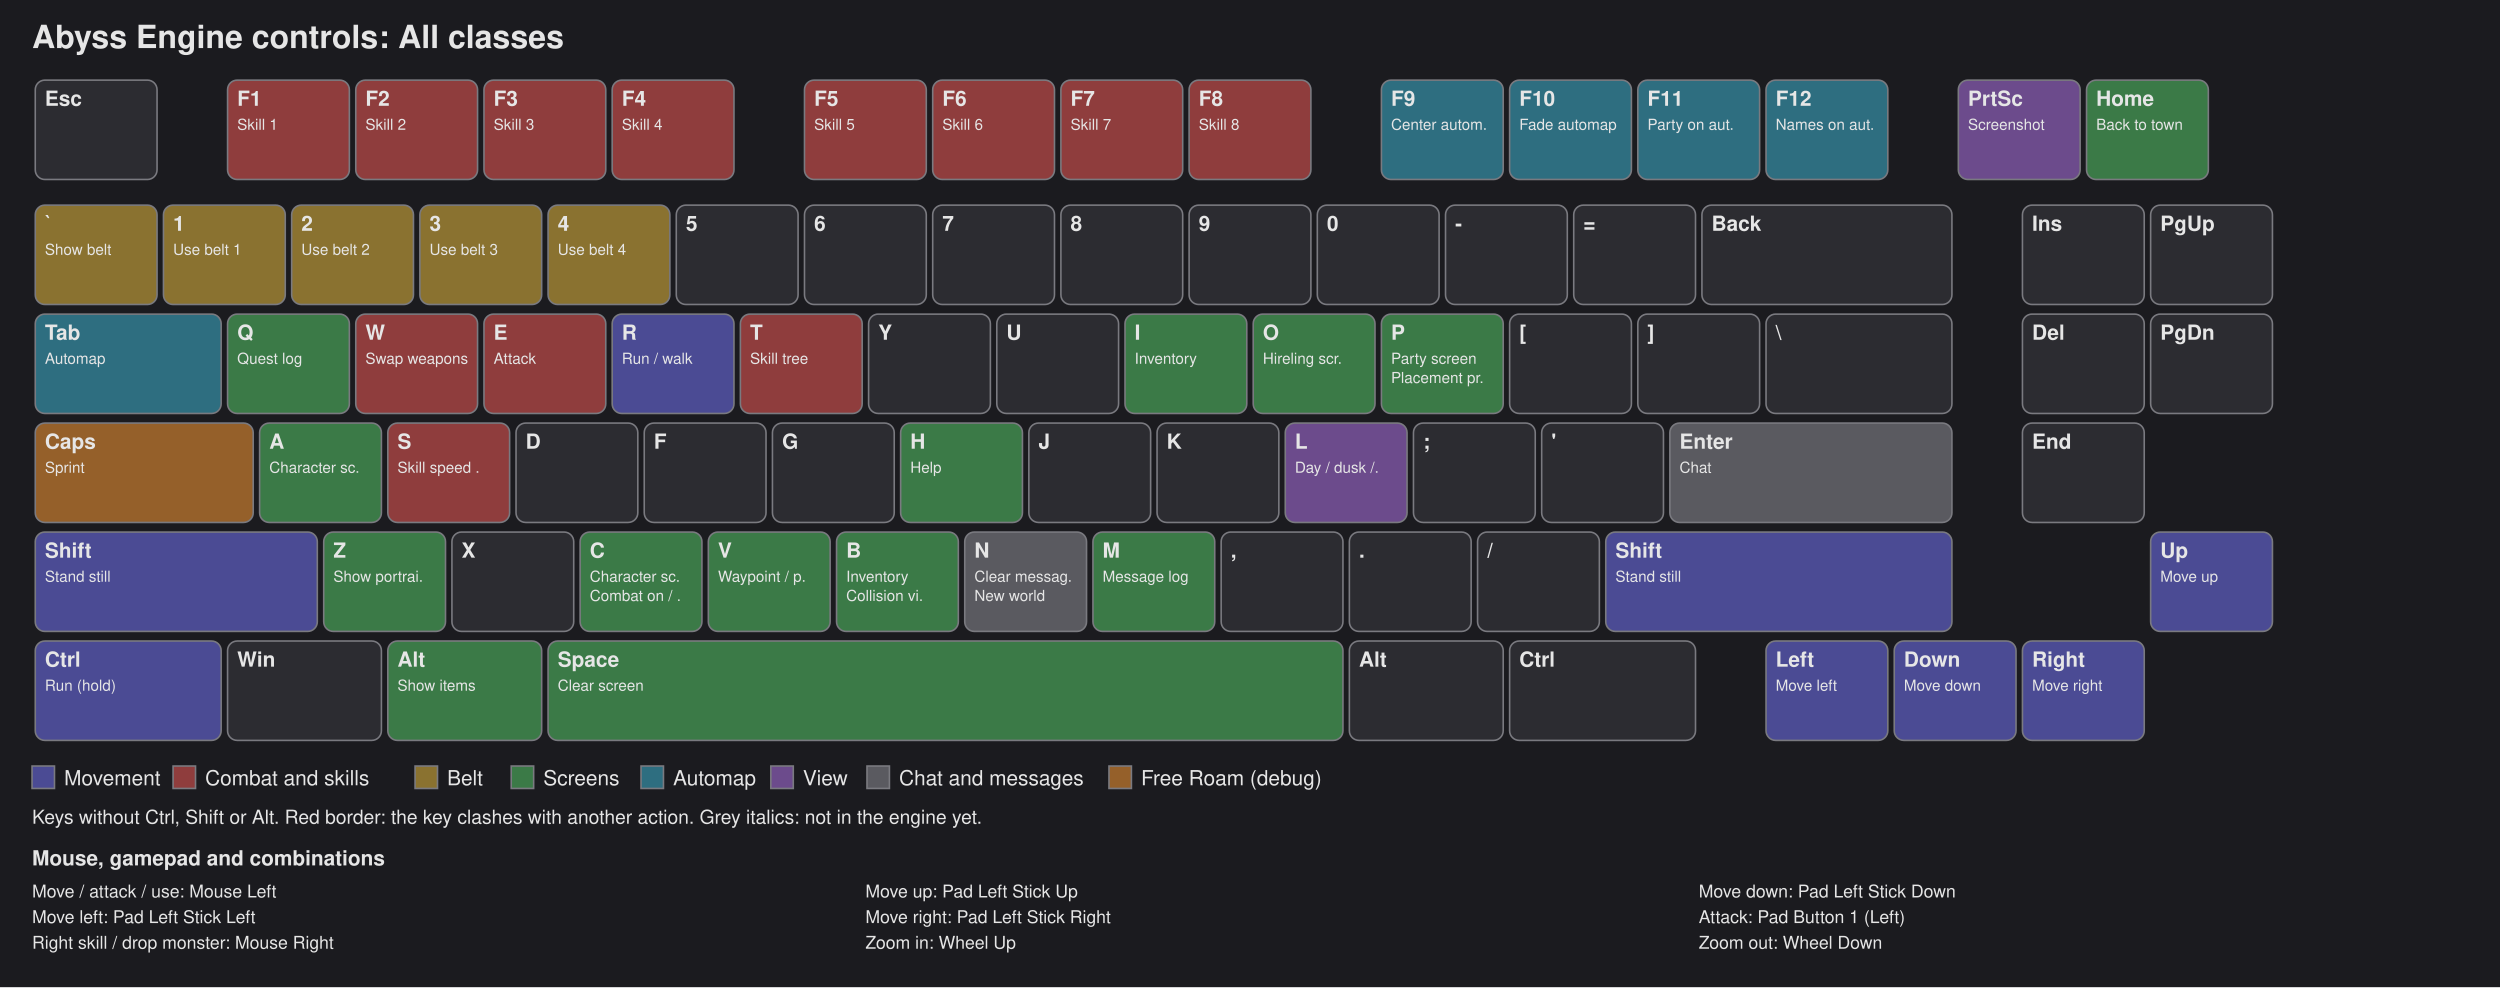
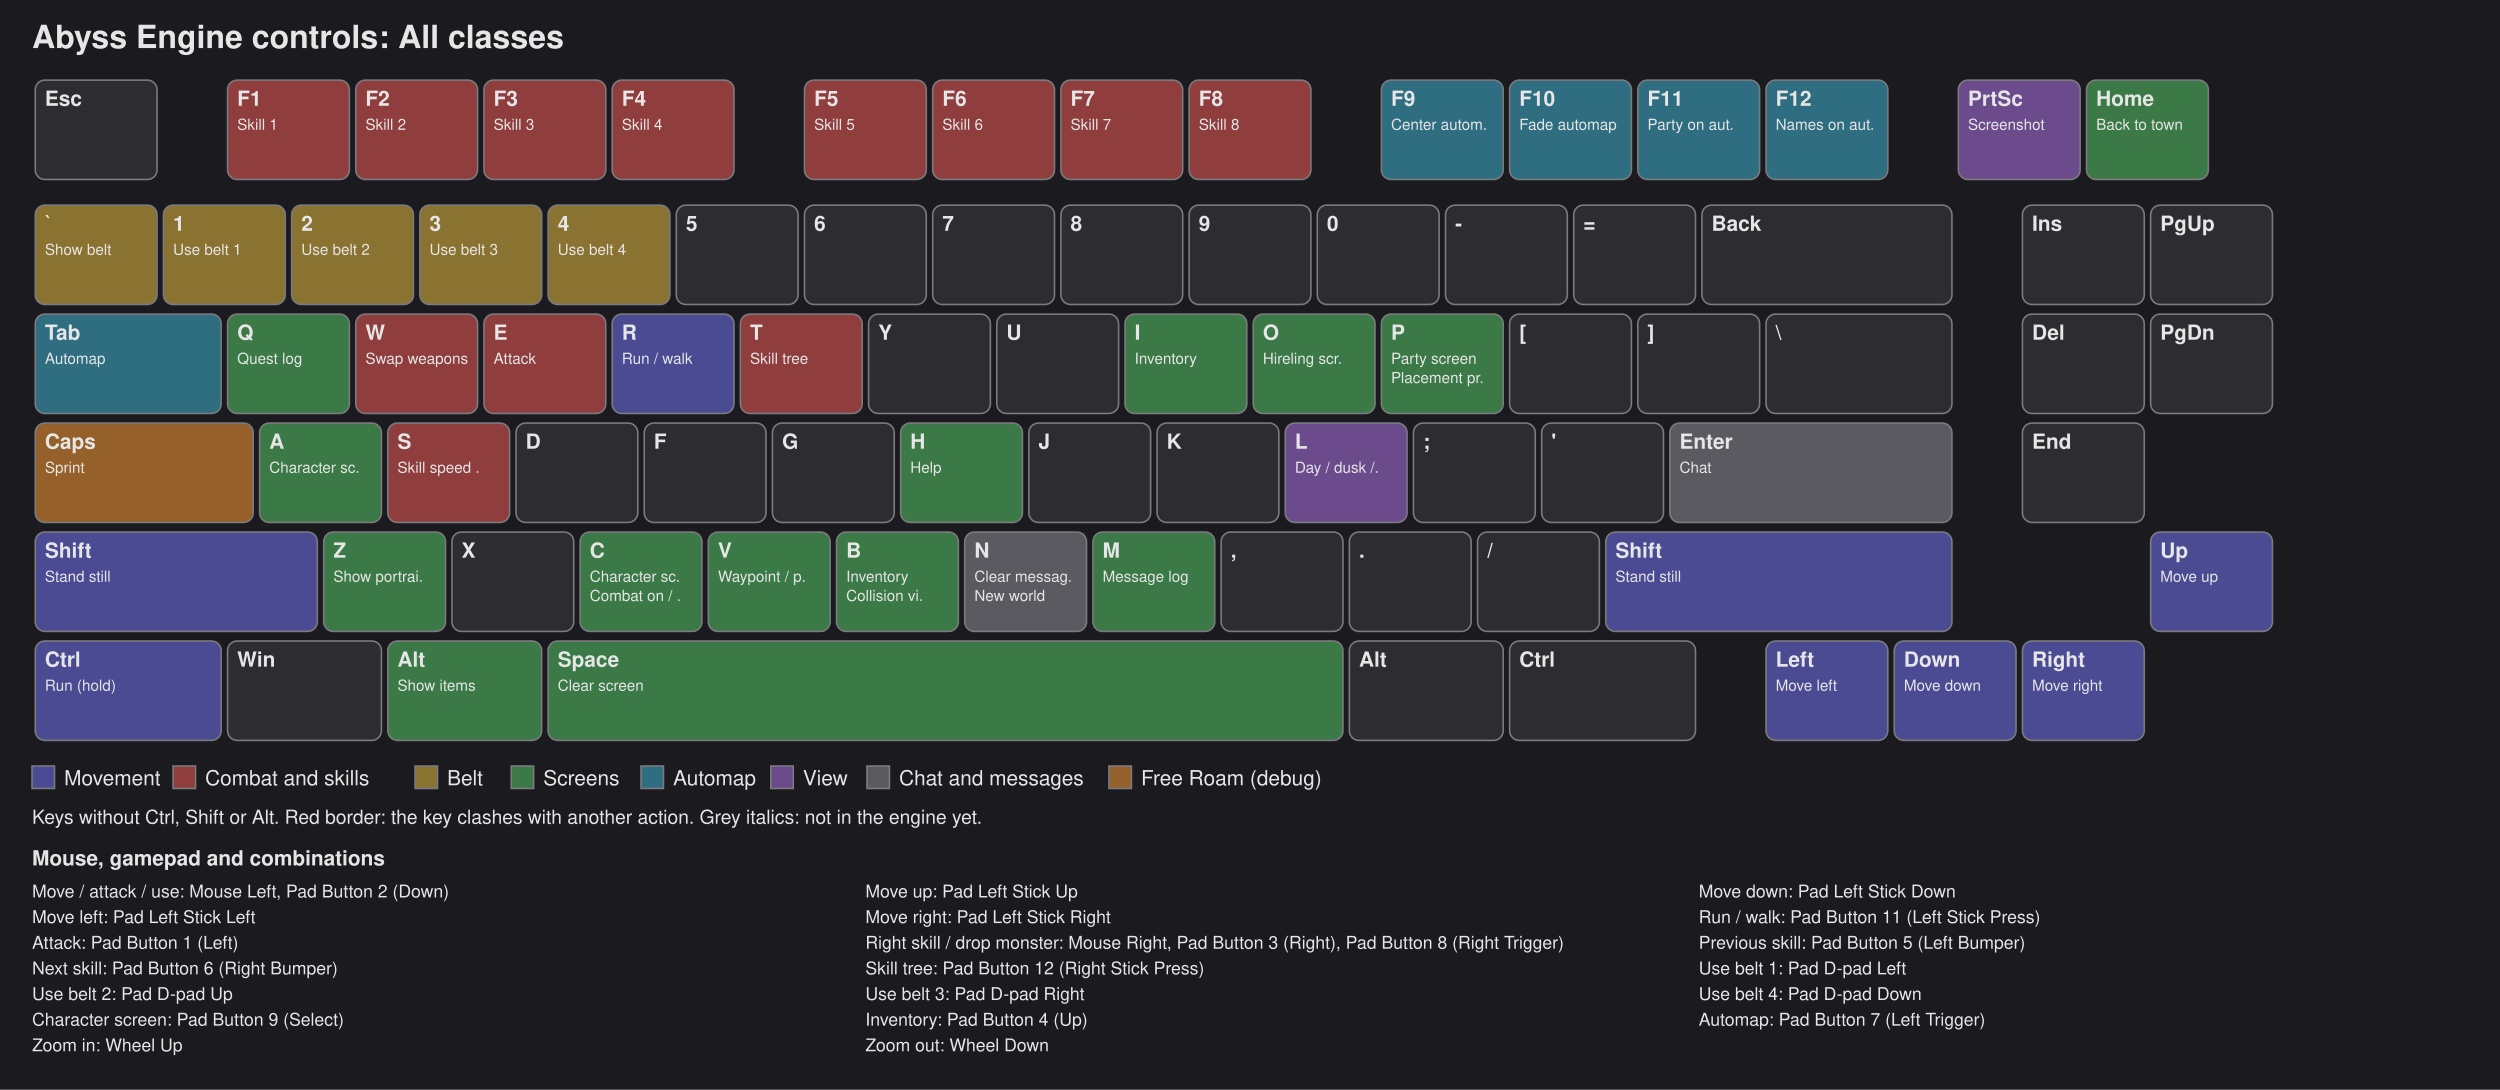
- <svg xmlns="http://www.w3.org/2000/svg" width="1560" height="616" viewBox="0 0 1560 616" font-family="Segoe UI, Helvetica, Arial, sans-serif" fill="#e6e6e6">
+ <svg xmlns="http://www.w3.org/2000/svg" width="1560" height="680" viewBox="0 0 1560 680" font-family="Segoe UI, Helvetica, Arial, sans-serif" fill="#e6e6e6">
  <rect width="100%" height="100%" fill="#1b1b1f" />
  <text x="20" y="30" font-size="20" font-weight="bold">Abyss Engine controls: All classes</text>
  <rect x="22" y="50" width="76" height="62" rx="6" fill="#2c2c31" stroke="#7a7a80" stroke-width="1" />
  <text x="28" y="66" font-size="13" font-weight="bold">Esc</text>
  <rect x="142" y="50" width="76" height="62" rx="6" fill="#8f3d3d" stroke="#7a7a80" stroke-width="1" />
  <text x="148" y="66" font-size="13" font-weight="bold">F1</text>
  <text x="148" y="81" font-size="9.5">Skill 1</text>
  <rect x="222" y="50" width="76" height="62" rx="6" fill="#8f3d3d" stroke="#7a7a80" stroke-width="1" />
  <text x="228" y="66" font-size="13" font-weight="bold">F2</text>
  <text x="228" y="81" font-size="9.5">Skill 2</text>
  <rect x="302" y="50" width="76" height="62" rx="6" fill="#8f3d3d" stroke="#7a7a80" stroke-width="1" />
  <text x="308" y="66" font-size="13" font-weight="bold">F3</text>
  <text x="308" y="81" font-size="9.5">Skill 3</text>
  <rect x="382" y="50" width="76" height="62" rx="6" fill="#8f3d3d" stroke="#7a7a80" stroke-width="1" />
  <text x="388" y="66" font-size="13" font-weight="bold">F4</text>
  <text x="388" y="81" font-size="9.5">Skill 4</text>
  <rect x="502" y="50" width="76" height="62" rx="6" fill="#8f3d3d" stroke="#7a7a80" stroke-width="1" />
  <text x="508" y="66" font-size="13" font-weight="bold">F5</text>
  <text x="508" y="81" font-size="9.5">Skill 5</text>
  <rect x="582" y="50" width="76" height="62" rx="6" fill="#8f3d3d" stroke="#7a7a80" stroke-width="1" />
  <text x="588" y="66" font-size="13" font-weight="bold">F6</text>
  <text x="588" y="81" font-size="9.5">Skill 6</text>
  <rect x="662" y="50" width="76" height="62" rx="6" fill="#8f3d3d" stroke="#7a7a80" stroke-width="1" />
  <text x="668" y="66" font-size="13" font-weight="bold">F7</text>
  <text x="668" y="81" font-size="9.5">Skill 7</text>
  <rect x="742" y="50" width="76" height="62" rx="6" fill="#8f3d3d" stroke="#7a7a80" stroke-width="1" />
  <text x="748" y="66" font-size="13" font-weight="bold">F8</text>
  <text x="748" y="81" font-size="9.5">Skill 8</text>
  <rect x="862" y="50" width="76" height="62" rx="6" fill="#2e6e80" stroke="#7a7a80" stroke-width="1" />
  <text x="868" y="66" font-size="13" font-weight="bold">F9</text>
  <text x="868" y="81" font-size="9.5">Center autom.</text>
  <rect x="942" y="50" width="76" height="62" rx="6" fill="#2e6e80" stroke="#7a7a80" stroke-width="1" />
  <text x="948" y="66" font-size="13" font-weight="bold">F10</text>
  <text x="948" y="81" font-size="9.5">Fade automap</text>
  <rect x="1022" y="50" width="76" height="62" rx="6" fill="#2e6e80" stroke="#7a7a80" stroke-width="1" />
  <text x="1028" y="66" font-size="13" font-weight="bold">F11</text>
  <text x="1028" y="81" font-size="9.5">Party on aut.</text>
  <rect x="1102" y="50" width="76" height="62" rx="6" fill="#2e6e80" stroke="#7a7a80" stroke-width="1" />
  <text x="1108" y="66" font-size="13" font-weight="bold">F12</text>
  <text x="1108" y="81" font-size="9.5">Names on aut.</text>
  <rect x="1222" y="50" width="76" height="62" rx="6" fill="#6c4b8c" stroke="#7a7a80" stroke-width="1" />
  <text x="1228" y="66" font-size="13" font-weight="bold">PrtSc</text>
  <text x="1228" y="81" font-size="9.5">Screenshot</text>
  <rect x="1302" y="50" width="76" height="62" rx="6" fill="#3b7a47" stroke="#7a7a80" stroke-width="1" />
  <text x="1308" y="66" font-size="13" font-weight="bold">Home</text>
  <text x="1308" y="81" font-size="9.5">Back to town</text>
  <rect x="22" y="128" width="76" height="62" rx="6" fill="#8a7230" stroke="#7a7a80" stroke-width="1" />
  <text x="28" y="144" font-size="13" font-weight="bold">`</text>
  <text x="28" y="159" font-size="9.5">Show belt</text>
  <rect x="102" y="128" width="76" height="62" rx="6" fill="#8a7230" stroke="#7a7a80" stroke-width="1" />
  <text x="108" y="144" font-size="13" font-weight="bold">1</text>
  <text x="108" y="159" font-size="9.5">Use belt 1</text>
  <rect x="182" y="128" width="76" height="62" rx="6" fill="#8a7230" stroke="#7a7a80" stroke-width="1" />
  <text x="188" y="144" font-size="13" font-weight="bold">2</text>
  <text x="188" y="159" font-size="9.5">Use belt 2</text>
  <rect x="262" y="128" width="76" height="62" rx="6" fill="#8a7230" stroke="#7a7a80" stroke-width="1" />
  <text x="268" y="144" font-size="13" font-weight="bold">3</text>
  <text x="268" y="159" font-size="9.5">Use belt 3</text>
  <rect x="342" y="128" width="76" height="62" rx="6" fill="#8a7230" stroke="#7a7a80" stroke-width="1" />
  <text x="348" y="144" font-size="13" font-weight="bold">4</text>
  <text x="348" y="159" font-size="9.5">Use belt 4</text>
  <rect x="422" y="128" width="76" height="62" rx="6" fill="#2c2c31" stroke="#7a7a80" stroke-width="1" />
  <text x="428" y="144" font-size="13" font-weight="bold">5</text>
  <rect x="502" y="128" width="76" height="62" rx="6" fill="#2c2c31" stroke="#7a7a80" stroke-width="1" />
  <text x="508" y="144" font-size="13" font-weight="bold">6</text>
  <rect x="582" y="128" width="76" height="62" rx="6" fill="#2c2c31" stroke="#7a7a80" stroke-width="1" />
  <text x="588" y="144" font-size="13" font-weight="bold">7</text>
  <rect x="662" y="128" width="76" height="62" rx="6" fill="#2c2c31" stroke="#7a7a80" stroke-width="1" />
  <text x="668" y="144" font-size="13" font-weight="bold">8</text>
  <rect x="742" y="128" width="76" height="62" rx="6" fill="#2c2c31" stroke="#7a7a80" stroke-width="1" />
  <text x="748" y="144" font-size="13" font-weight="bold">9</text>
  <rect x="822" y="128" width="76" height="62" rx="6" fill="#2c2c31" stroke="#7a7a80" stroke-width="1" />
  <text x="828" y="144" font-size="13" font-weight="bold">0</text>
  <rect x="902" y="128" width="76" height="62" rx="6" fill="#2c2c31" stroke="#7a7a80" stroke-width="1" />
  <text x="908" y="144" font-size="13" font-weight="bold">-</text>
  <rect x="982" y="128" width="76" height="62" rx="6" fill="#2c2c31" stroke="#7a7a80" stroke-width="1" />
  <text x="988" y="144" font-size="13" font-weight="bold">=</text>
  <rect x="1062" y="128" width="156" height="62" rx="6" fill="#2c2c31" stroke="#7a7a80" stroke-width="1" />
  <text x="1068" y="144" font-size="13" font-weight="bold">Back</text>
  <rect x="1262" y="128" width="76" height="62" rx="6" fill="#2c2c31" stroke="#7a7a80" stroke-width="1" />
  <text x="1268" y="144" font-size="13" font-weight="bold">Ins</text>
  <rect x="1342" y="128" width="76" height="62" rx="6" fill="#2c2c31" stroke="#7a7a80" stroke-width="1" />
  <text x="1348" y="144" font-size="13" font-weight="bold">PgUp</text>
  <rect x="22" y="196" width="116" height="62" rx="6" fill="#2e6e80" stroke="#7a7a80" stroke-width="1" />
  <text x="28" y="212" font-size="13" font-weight="bold">Tab</text>
  <text x="28" y="227" font-size="9.5">Automap</text>
  <rect x="142" y="196" width="76" height="62" rx="6" fill="#3b7a47" stroke="#7a7a80" stroke-width="1" />
  <text x="148" y="212" font-size="13" font-weight="bold">Q</text>
  <text x="148" y="227" font-size="9.5">Quest log</text>
  <rect x="222" y="196" width="76" height="62" rx="6" fill="#8f3d3d" stroke="#7a7a80" stroke-width="1" />
  <text x="228" y="212" font-size="13" font-weight="bold">W</text>
  <text x="228" y="227" font-size="9.5">Swap weapons</text>
  <rect x="302" y="196" width="76" height="62" rx="6" fill="#8f3d3d" stroke="#7a7a80" stroke-width="1" />
  <text x="308" y="212" font-size="13" font-weight="bold">E</text>
  <text x="308" y="227" font-size="9.5">Attack</text>
  <rect x="382" y="196" width="76" height="62" rx="6" fill="#4b4b94" stroke="#7a7a80" stroke-width="1" />
  <text x="388" y="212" font-size="13" font-weight="bold">R</text>
  <text x="388" y="227" font-size="9.5">Run / walk</text>
  <rect x="462" y="196" width="76" height="62" rx="6" fill="#8f3d3d" stroke="#7a7a80" stroke-width="1" />
  <text x="468" y="212" font-size="13" font-weight="bold">T</text>
  <text x="468" y="227" font-size="9.5">Skill tree</text>
  <rect x="542" y="196" width="76" height="62" rx="6" fill="#2c2c31" stroke="#7a7a80" stroke-width="1" />
  <text x="548" y="212" font-size="13" font-weight="bold">Y</text>
  <rect x="622" y="196" width="76" height="62" rx="6" fill="#2c2c31" stroke="#7a7a80" stroke-width="1" />
  <text x="628" y="212" font-size="13" font-weight="bold">U</text>
  <rect x="702" y="196" width="76" height="62" rx="6" fill="#3b7a47" stroke="#7a7a80" stroke-width="1" />
  <text x="708" y="212" font-size="13" font-weight="bold">I</text>
  <text x="708" y="227" font-size="9.5">Inventory</text>
  <rect x="782" y="196" width="76" height="62" rx="6" fill="#3b7a47" stroke="#7a7a80" stroke-width="1" />
  <text x="788" y="212" font-size="13" font-weight="bold">O</text>
  <text x="788" y="227" font-size="9.5">Hireling scr.</text>
  <rect x="862" y="196" width="76" height="62" rx="6" fill="#3b7a47" stroke="#7a7a80" stroke-width="1" />
  <text x="868" y="212" font-size="13" font-weight="bold">P</text>
  <text x="868" y="227" font-size="9.5">Party screen</text>
  <text x="868" y="239" font-size="9.5">Placement pr.</text>
  <rect x="942" y="196" width="76" height="62" rx="6" fill="#2c2c31" stroke="#7a7a80" stroke-width="1" />
  <text x="948" y="212" font-size="13" font-weight="bold">[</text>
  <rect x="1022" y="196" width="76" height="62" rx="6" fill="#2c2c31" stroke="#7a7a80" stroke-width="1" />
  <text x="1028" y="212" font-size="13" font-weight="bold">]</text>
  <rect x="1102" y="196" width="116" height="62" rx="6" fill="#2c2c31" stroke="#7a7a80" stroke-width="1" />
  <text x="1108" y="212" font-size="13" font-weight="bold">\</text>
  <rect x="1262" y="196" width="76" height="62" rx="6" fill="#2c2c31" stroke="#7a7a80" stroke-width="1" />
  <text x="1268" y="212" font-size="13" font-weight="bold">Del</text>
  <rect x="1342" y="196" width="76" height="62" rx="6" fill="#2c2c31" stroke="#7a7a80" stroke-width="1" />
  <text x="1348" y="212" font-size="13" font-weight="bold">PgDn</text>
  <rect x="22" y="264" width="136" height="62" rx="6" fill="#95602a" stroke="#7a7a80" stroke-width="1" />
  <text x="28" y="280" font-size="13" font-weight="bold">Caps</text>
  <text x="28" y="295" font-size="9.5">Sprint</text>
  <rect x="162" y="264" width="76" height="62" rx="6" fill="#3b7a47" stroke="#7a7a80" stroke-width="1" />
  <text x="168" y="280" font-size="13" font-weight="bold">A</text>
  <text x="168" y="295" font-size="9.5">Character sc.</text>
  <rect x="242" y="264" width="76" height="62" rx="6" fill="#8f3d3d" stroke="#7a7a80" stroke-width="1" />
  <text x="248" y="280" font-size="13" font-weight="bold">S</text>
  <text x="248" y="295" font-size="9.5">Skill speed .</text>
  <rect x="322" y="264" width="76" height="62" rx="6" fill="#2c2c31" stroke="#7a7a80" stroke-width="1" />
  <text x="328" y="280" font-size="13" font-weight="bold">D</text>
  <rect x="402" y="264" width="76" height="62" rx="6" fill="#2c2c31" stroke="#7a7a80" stroke-width="1" />
  <text x="408" y="280" font-size="13" font-weight="bold">F</text>
  <rect x="482" y="264" width="76" height="62" rx="6" fill="#2c2c31" stroke="#7a7a80" stroke-width="1" />
  <text x="488" y="280" font-size="13" font-weight="bold">G</text>
  <rect x="562" y="264" width="76" height="62" rx="6" fill="#3b7a47" stroke="#7a7a80" stroke-width="1" />
  <text x="568" y="280" font-size="13" font-weight="bold">H</text>
  <text x="568" y="295" font-size="9.5">Help</text>
  <rect x="642" y="264" width="76" height="62" rx="6" fill="#2c2c31" stroke="#7a7a80" stroke-width="1" />
  <text x="648" y="280" font-size="13" font-weight="bold">J</text>
  <rect x="722" y="264" width="76" height="62" rx="6" fill="#2c2c31" stroke="#7a7a80" stroke-width="1" />
  <text x="728" y="280" font-size="13" font-weight="bold">K</text>
  <rect x="802" y="264" width="76" height="62" rx="6" fill="#6c4b8c" stroke="#7a7a80" stroke-width="1" />
  <text x="808" y="280" font-size="13" font-weight="bold">L</text>
  <text x="808" y="295" font-size="9.5">Day / dusk /.</text>
  <rect x="882" y="264" width="76" height="62" rx="6" fill="#2c2c31" stroke="#7a7a80" stroke-width="1" />
  <text x="888" y="280" font-size="13" font-weight="bold">;</text>
  <rect x="962" y="264" width="76" height="62" rx="6" fill="#2c2c31" stroke="#7a7a80" stroke-width="1" />
  <text x="968" y="280" font-size="13" font-weight="bold">'</text>
  <rect x="1042" y="264" width="176" height="62" rx="6" fill="#5a5a60" stroke="#7a7a80" stroke-width="1" />
  <text x="1048" y="280" font-size="13" font-weight="bold">Enter</text>
  <text x="1048" y="295" font-size="9.5">Chat</text>
  <rect x="1262" y="264" width="76" height="62" rx="6" fill="#2c2c31" stroke="#7a7a80" stroke-width="1" />
  <text x="1268" y="280" font-size="13" font-weight="bold">End</text>
  <rect x="22" y="332" width="176" height="62" rx="6" fill="#4b4b94" stroke="#7a7a80" stroke-width="1" />
  <text x="28" y="348" font-size="13" font-weight="bold">Shift</text>
  <text x="28" y="363" font-size="9.5">Stand still</text>
  <rect x="202" y="332" width="76" height="62" rx="6" fill="#3b7a47" stroke="#7a7a80" stroke-width="1" />
  <text x="208" y="348" font-size="13" font-weight="bold">Z</text>
  <text x="208" y="363" font-size="9.5">Show portrai.</text>
  <rect x="282" y="332" width="76" height="62" rx="6" fill="#2c2c31" stroke="#7a7a80" stroke-width="1" />
  <text x="288" y="348" font-size="13" font-weight="bold">X</text>
  <rect x="362" y="332" width="76" height="62" rx="6" fill="#3b7a47" stroke="#7a7a80" stroke-width="1" />
  <text x="368" y="348" font-size="13" font-weight="bold">C</text>
  <text x="368" y="363" font-size="9.5">Character sc.</text>
  <text x="368" y="375" font-size="9.5">Combat on / .</text>
  <rect x="442" y="332" width="76" height="62" rx="6" fill="#3b7a47" stroke="#7a7a80" stroke-width="1" />
  <text x="448" y="348" font-size="13" font-weight="bold">V</text>
  <text x="448" y="363" font-size="9.5">Waypoint / p.</text>
  <rect x="522" y="332" width="76" height="62" rx="6" fill="#3b7a47" stroke="#7a7a80" stroke-width="1" />
  <text x="528" y="348" font-size="13" font-weight="bold">B</text>
  <text x="528" y="363" font-size="9.5">Inventory</text>
  <text x="528" y="375" font-size="9.5">Collision vi.</text>
  <rect x="602" y="332" width="76" height="62" rx="6" fill="#5a5a60" stroke="#7a7a80" stroke-width="1" />
  <text x="608" y="348" font-size="13" font-weight="bold">N</text>
  <text x="608" y="363" font-size="9.5">Clear messag.</text>
  <text x="608" y="375" font-size="9.5">New world</text>
  <rect x="682" y="332" width="76" height="62" rx="6" fill="#3b7a47" stroke="#7a7a80" stroke-width="1" />
  <text x="688" y="348" font-size="13" font-weight="bold">M</text>
  <text x="688" y="363" font-size="9.5">Message log</text>
  <rect x="762" y="332" width="76" height="62" rx="6" fill="#2c2c31" stroke="#7a7a80" stroke-width="1" />
  <text x="768" y="348" font-size="13" font-weight="bold">,</text>
  <rect x="842" y="332" width="76" height="62" rx="6" fill="#2c2c31" stroke="#7a7a80" stroke-width="1" />
  <text x="848" y="348" font-size="13" font-weight="bold">.</text>
  <rect x="922" y="332" width="76" height="62" rx="6" fill="#2c2c31" stroke="#7a7a80" stroke-width="1" />
  <text x="928" y="348" font-size="13" font-weight="bold">/</text>
  <rect x="1002" y="332" width="216" height="62" rx="6" fill="#4b4b94" stroke="#7a7a80" stroke-width="1" />
  <text x="1008" y="348" font-size="13" font-weight="bold">Shift</text>
  <text x="1008" y="363" font-size="9.5">Stand still</text>
  <rect x="1342" y="332" width="76" height="62" rx="6" fill="#4b4b94" stroke="#7a7a80" stroke-width="1" />
  <text x="1348" y="348" font-size="13" font-weight="bold">Up</text>
  <text x="1348" y="363" font-size="9.5">Move up</text>
  <rect x="22" y="400" width="116" height="62" rx="6" fill="#4b4b94" stroke="#7a7a80" stroke-width="1" />
  <text x="28" y="416" font-size="13" font-weight="bold">Ctrl</text>
  <text x="28" y="431" font-size="9.5">Run (hold)</text>
  <rect x="142" y="400" width="96" height="62" rx="6" fill="#2c2c31" stroke="#7a7a80" stroke-width="1" />
  <text x="148" y="416" font-size="13" font-weight="bold">Win</text>
  <rect x="242" y="400" width="96" height="62" rx="6" fill="#3b7a47" stroke="#7a7a80" stroke-width="1" />
  <text x="248" y="416" font-size="13" font-weight="bold">Alt</text>
  <text x="248" y="431" font-size="9.5">Show items</text>
  <rect x="342" y="400" width="496" height="62" rx="6" fill="#3b7a47" stroke="#7a7a80" stroke-width="1" />
  <text x="348" y="416" font-size="13" font-weight="bold">Space</text>
  <text x="348" y="431" font-size="9.5">Clear screen</text>
  <rect x="842" y="400" width="96" height="62" rx="6" fill="#2c2c31" stroke="#7a7a80" stroke-width="1" />
  <text x="848" y="416" font-size="13" font-weight="bold">Alt</text>
  <rect x="942" y="400" width="116" height="62" rx="6" fill="#2c2c31" stroke="#7a7a80" stroke-width="1" />
  <text x="948" y="416" font-size="13" font-weight="bold">Ctrl</text>
  <rect x="1102" y="400" width="76" height="62" rx="6" fill="#4b4b94" stroke="#7a7a80" stroke-width="1" />
  <text x="1108" y="416" font-size="13" font-weight="bold">Left</text>
  <text x="1108" y="431" font-size="9.5">Move left</text>
  <rect x="1182" y="400" width="76" height="62" rx="6" fill="#4b4b94" stroke="#7a7a80" stroke-width="1" />
  <text x="1188" y="416" font-size="13" font-weight="bold">Down</text>
  <text x="1188" y="431" font-size="9.5">Move down</text>
  <rect x="1262" y="400" width="76" height="62" rx="6" fill="#4b4b94" stroke="#7a7a80" stroke-width="1" />
  <text x="1268" y="416" font-size="13" font-weight="bold">Right</text>
  <text x="1268" y="431" font-size="9.5">Move right</text>
  <rect x="20" y="478" width="14" height="14" fill="#4b4b94" stroke="#7a7a80" />
  <text x="40" y="490" font-size="13">Movement</text>
  <rect x="108" y="478" width="14" height="14" fill="#8f3d3d" stroke="#7a7a80" />
  <text x="128" y="490" font-size="13">Combat and skills</text>
  <rect x="259" y="478" width="14" height="14" fill="#8a7230" stroke="#7a7a80" />
  <text x="279" y="490" font-size="13">Belt</text>
  <rect x="319" y="478" width="14" height="14" fill="#3b7a47" stroke="#7a7a80" />
  <text x="339" y="490" font-size="13">Screens</text>
  <rect x="400" y="478" width="14" height="14" fill="#2e6e80" stroke="#7a7a80" />
  <text x="420" y="490" font-size="13">Automap</text>
  <rect x="481" y="478" width="14" height="14" fill="#6c4b8c" stroke="#7a7a80" />
  <text x="501" y="490" font-size="13">View</text>
  <rect x="541" y="478" width="14" height="14" fill="#5a5a60" stroke="#7a7a80" />
  <text x="561" y="490" font-size="13">Chat and messages</text>
  <rect x="692" y="478" width="14" height="14" fill="#95602a" stroke="#7a7a80" />
  <text x="712" y="490" font-size="13">Free Roam (debug)</text>
  <text x="20" y="514" font-size="12">Keys without Ctrl, Shift or Alt. Red border: the key clashes with another action. Grey italics: not in the engine yet.</text>
  <text x="20" y="540" font-size="13" font-weight="bold">Mouse, gamepad and combinations</text>
-   <text x="20" y="560" font-size="11">Move / attack / use: Mouse Left</text>
+   <text x="20" y="560" font-size="11">Move / attack / use: Mouse Left, Pad Button 2 (Down)</text>
  <text x="540" y="560" font-size="11">Move up: Pad Left Stick Up</text>
  <text x="1060" y="560" font-size="11">Move down: Pad Left Stick Down</text>
  <text x="20" y="576" font-size="11">Move left: Pad Left Stick Left</text>
  <text x="540" y="576" font-size="11">Move right: Pad Left Stick Right</text>
-   <text x="1060" y="576" font-size="11">Attack: Pad Button 1 (Left)</text>
-   <text x="20" y="592" font-size="11">Right skill / drop monster: Mouse Right</text>
-   <text x="540" y="592" font-size="11">Zoom in: Wheel Up</text>
-   <text x="1060" y="592" font-size="11">Zoom out: Wheel Down</text>
+   <text x="1060" y="576" font-size="11">Run / walk: Pad Button 11 (Left Stick Press)</text>
+   <text x="20" y="592" font-size="11">Attack: Pad Button 1 (Left)</text>
+   <text x="540" y="592" font-size="11">Right skill / drop monster: Mouse Right, Pad Button 3 (Right), Pad Button 8 (Right Trigger)</text>
+   <text x="1060" y="592" font-size="11">Previous skill: Pad Button 5 (Left Bumper)</text>
+   <text x="20" y="608" font-size="11">Next skill: Pad Button 6 (Right Bumper)</text>
+   <text x="540" y="608" font-size="11">Skill tree: Pad Button 12 (Right Stick Press)</text>
+   <text x="1060" y="608" font-size="11">Use belt 1: Pad D-pad Left</text>
+   <text x="20" y="624" font-size="11">Use belt 2: Pad D-pad Up</text>
+   <text x="540" y="624" font-size="11">Use belt 3: Pad D-pad Right</text>
+   <text x="1060" y="624" font-size="11">Use belt 4: Pad D-pad Down</text>
+   <text x="20" y="640" font-size="11">Character screen: Pad Button 9 (Select)</text>
+   <text x="540" y="640" font-size="11">Inventory: Pad Button 4 (Up)</text>
+   <text x="1060" y="640" font-size="11">Automap: Pad Button 7 (Left Trigger)</text>
+   <text x="20" y="656" font-size="11">Zoom in: Wheel Up</text>
+   <text x="540" y="656" font-size="11">Zoom out: Wheel Down</text>
</svg>
